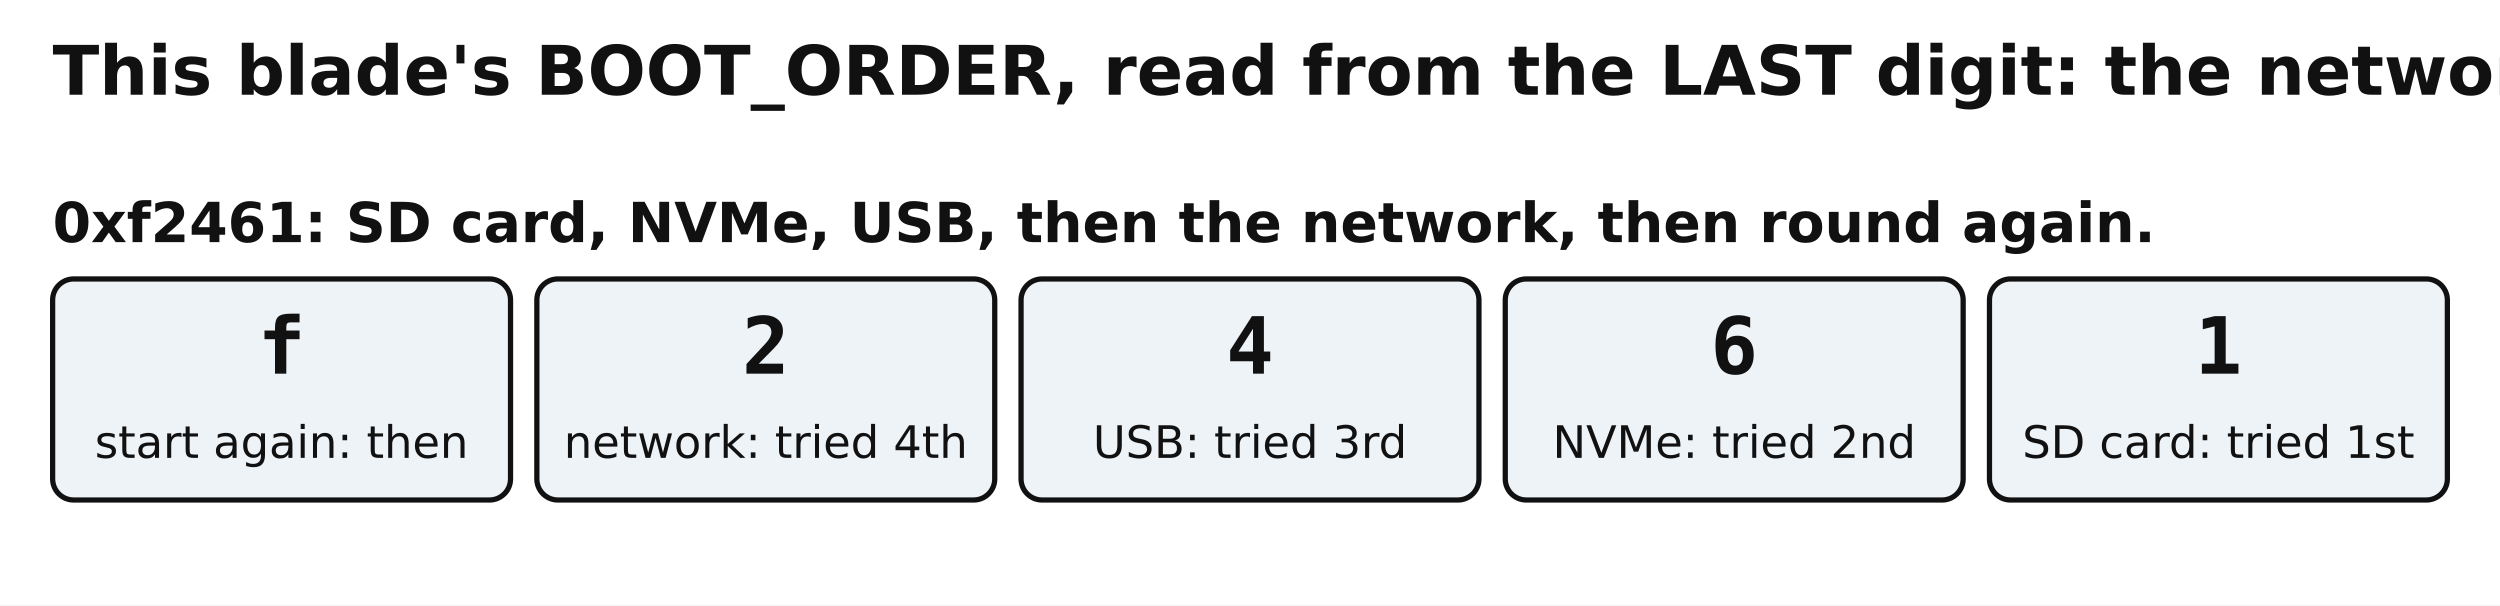
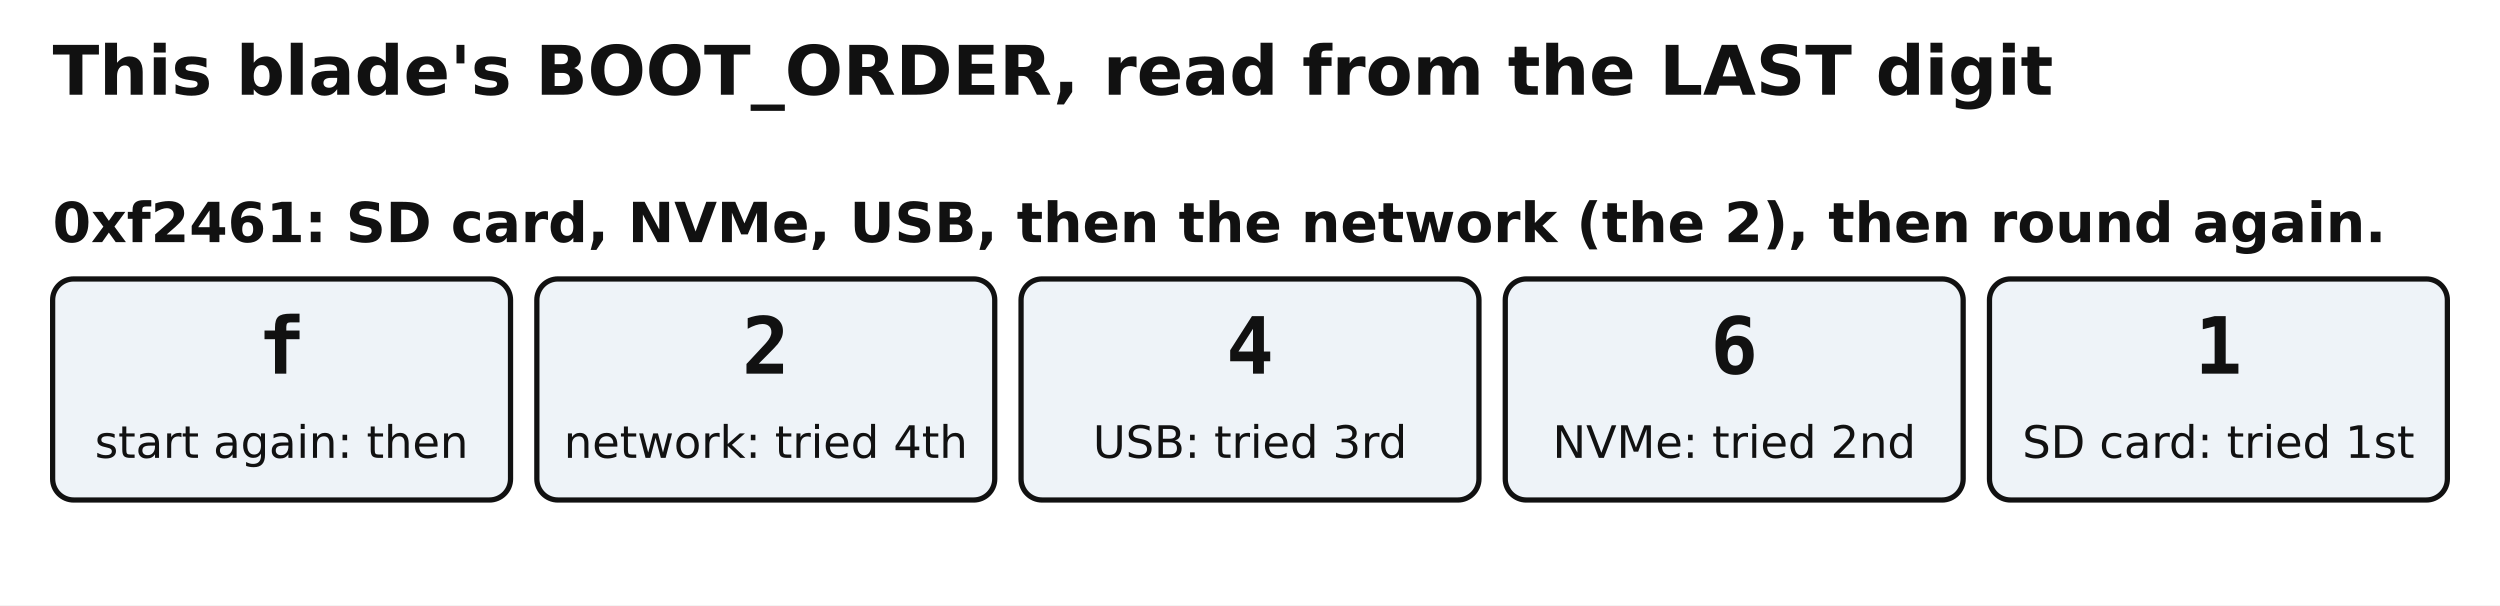
<svg xmlns="http://www.w3.org/2000/svg" viewBox="0 0 950 230" width="950" height="230" font-family="DejaVu Sans, Arial, sans-serif">
  <rect width="950" height="230" fill="#ffffff" />
-   <text x="20" y="36" font-size="26" font-weight="bold" fill="#111" text-anchor="start">This blade's BOOT_ORDER, read from the LAST digit: the network is in it</text>
-   <text x="20" y="92" font-size="21" font-weight="bold" fill="#111" text-anchor="start">0xf2461: SD card, NVMe, USB, then the network, then round again.</text>
+   <text x="20" y="36" font-size="26" font-weight="bold" fill="#111" text-anchor="start">This blade's BOOT_ORDER, read from the LAST digit</text>
+   <text x="20" y="92" font-size="21" font-weight="bold" fill="#111" text-anchor="start">0xf2461: SD card, NVMe, USB, then the network (the 2), then round again.</text>
  <rect x="20" y="106" width="174" height="84" rx="8" fill="#eef3f8" stroke="#111" stroke-width="2" />
  <text x="107" y="142" font-size="30" font-weight="bold" fill="#111" text-anchor="middle" font-family="DejaVu Sans Mono, monospace">f</text>
  <text x="107" y="174" font-size="17" font-weight="normal" fill="#111" text-anchor="middle">start again: then</text>
  <rect x="204" y="106" width="174" height="84" rx="8" fill="#eef3f8" stroke="#111" stroke-width="2" />
  <text x="291" y="142" font-size="30" font-weight="bold" fill="#111" text-anchor="middle" font-family="DejaVu Sans Mono, monospace">2</text>
  <text x="291" y="174" font-size="17" font-weight="normal" fill="#111" text-anchor="middle">network: tried 4th</text>
  <rect x="388" y="106" width="174" height="84" rx="8" fill="#eef3f8" stroke="#111" stroke-width="2" />
  <text x="475" y="142" font-size="30" font-weight="bold" fill="#111" text-anchor="middle" font-family="DejaVu Sans Mono, monospace">4</text>
  <text x="475" y="174" font-size="17" font-weight="normal" fill="#111" text-anchor="middle">USB: tried 3rd</text>
  <rect x="572" y="106" width="174" height="84" rx="8" fill="#eef3f8" stroke="#111" stroke-width="2" />
  <text x="659" y="142" font-size="30" font-weight="bold" fill="#111" text-anchor="middle" font-family="DejaVu Sans Mono, monospace">6</text>
  <text x="659" y="174" font-size="17" font-weight="normal" fill="#111" text-anchor="middle">NVMe: tried 2nd</text>
  <rect x="756" y="106" width="174" height="84" rx="8" fill="#eef3f8" stroke="#111" stroke-width="2" />
  <text x="843" y="142" font-size="30" font-weight="bold" fill="#111" text-anchor="middle" font-family="DejaVu Sans Mono, monospace">1</text>
  <text x="843" y="174" font-size="17" font-weight="normal" fill="#111" text-anchor="middle">SD card: tried 1st</text>
</svg>
